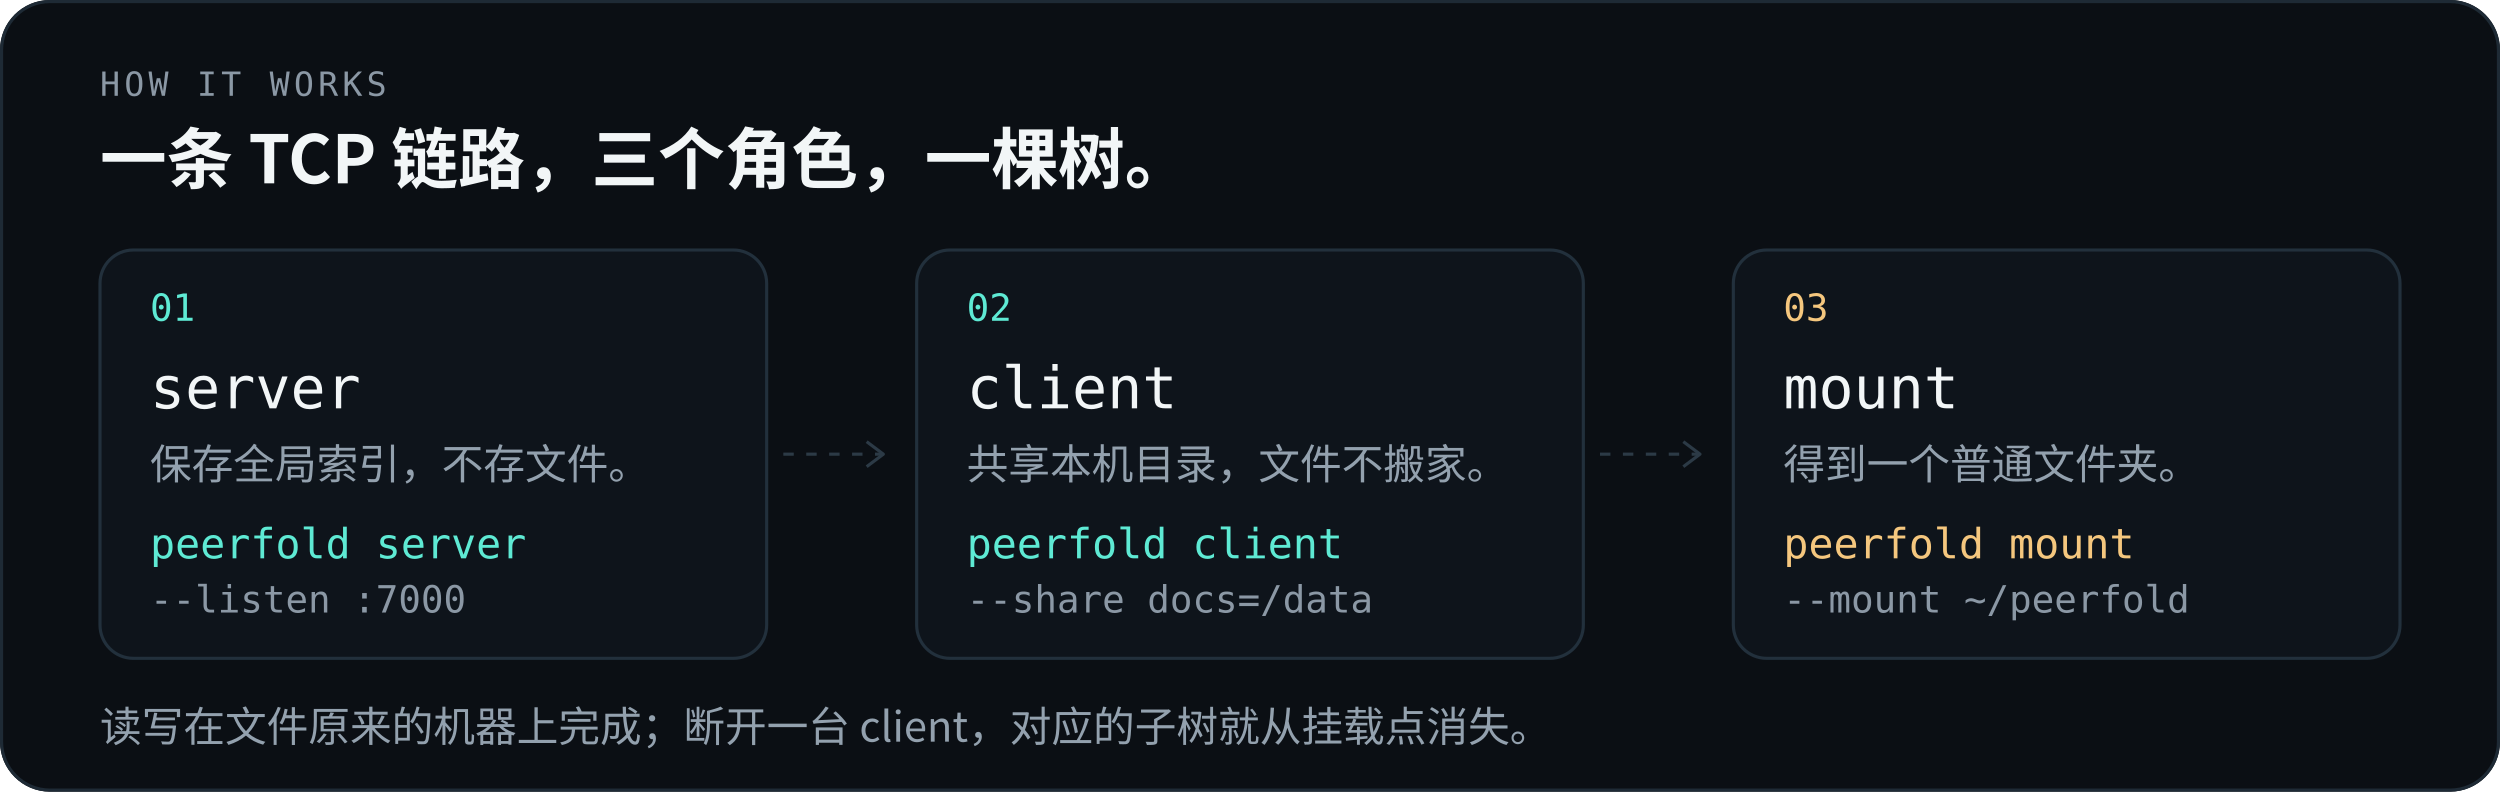
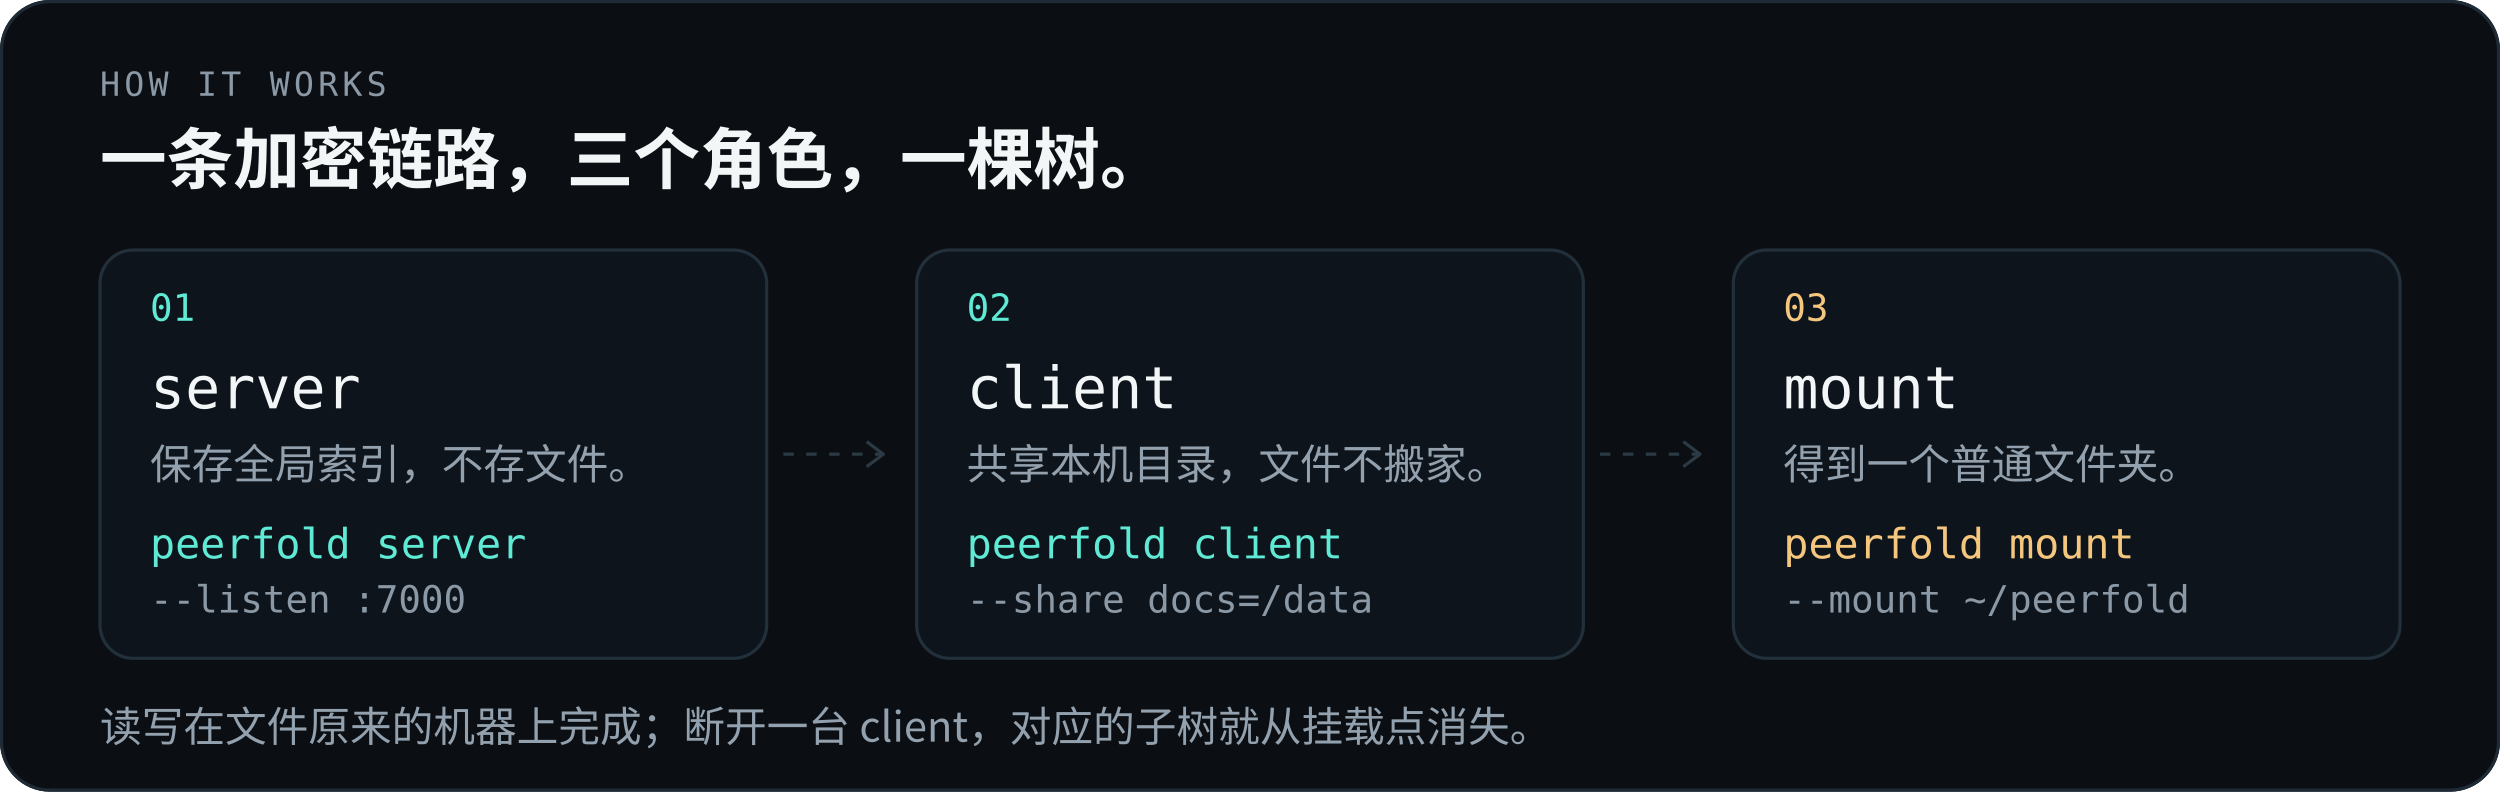
<svg xmlns="http://www.w3.org/2000/svg" width="1200" height="380" viewBox="0 0 1200 380" role="img" aria-labelledby="flow-title flow-desc">
  <rect width="1200" height="380" rx="24" fill="#0B0F14" />
  <rect x="0.75" y="0.75" width="1198.5" height="378.5" rx="23.25" fill="none" stroke="#1E2A35" stroke-width="1.5" />
  <g id="flow-header">
    <text x="48" y="46" font-family="ui-monospace, 'SFMono-Regular', Menlo, Consolas, 'DejaVu Sans Mono', monospace" font-size="16" letter-spacing="2" fill="#8B98A5">HOW IT WORKS</text>
-     <text x="48" y="88" font-family="-apple-system, BlinkMacSystemFont, 'Segoe UI', 'PingFang SC', 'Microsoft YaHei', 'Noto Sans CJK SC', 'WenQuanYi Micro Hei', sans-serif" font-size="32" font-weight="600" fill="#F2F6F7">一条 TCP 链路，三个角色，一棵树。</text>
+     <text x="48" y="88" font-family="-apple-system, BlinkMacSystemFont, 'Segoe UI', 'PingFang SC', 'Microsoft YaHei', 'Noto Sans CJK SC', 'WenQuanYi Micro Hei', sans-serif" font-size="32" font-weight="600" fill="#F2F6F7">一条加密链路，三个角色，一棵树。</text>
  </g>
  <g id="step-server">
    <rect x="48" y="120" width="320" height="196" rx="16" fill="#0E141B" stroke="#22303C" stroke-width="1.5" />
    <text x="72" y="154" font-family="ui-monospace, 'SFMono-Regular', Menlo, Consolas, 'DejaVu Sans Mono', monospace" font-size="18" fill="#5EEAD4">01</text>
    <text x="72" y="196" font-family="ui-monospace, 'SFMono-Regular', Menlo, Consolas, 'DejaVu Sans Mono', monospace" font-size="28" fill="#F2F6F7">server</text>
    <text x="72" y="230" font-family="-apple-system, BlinkMacSystemFont, 'Segoe UI', 'PingFang SC', 'Microsoft YaHei', 'Noto Sans CJK SC', 'WenQuanYi Micro Hei', sans-serif" font-size="20" fill="#93A1AE">保存全局索引，不存文件。</text>
    <text x="72" y="268" font-family="ui-monospace, 'SFMono-Regular', Menlo, Consolas, 'DejaVu Sans Mono', monospace" font-size="20" fill="#5EEAD4">peerfold server</text>
    <text x="72" y="294" font-family="ui-monospace, 'SFMono-Regular', Menlo, Consolas, 'DejaVu Sans Mono', monospace" font-size="18" fill="#8B98A5">--listen :7000</text>
  </g>
  <g id="arrow-1" stroke="#2C3A46" stroke-width="1.5" fill="none">
    <path d="M376 218 L424 218" stroke-dasharray="5 6" />
    <path d="M416 212 L424 218 L416 224" stroke-linejoin="round" />
  </g>
  <g id="step-client">
    <rect x="440" y="120" width="320" height="196" rx="16" fill="#0E141B" stroke="#22303C" stroke-width="1.5" />
    <text x="464" y="154" font-family="ui-monospace, 'SFMono-Regular', Menlo, Consolas, 'DejaVu Sans Mono', monospace" font-size="18" fill="#5EEAD4">02</text>
    <text x="464" y="196" font-family="ui-monospace, 'SFMono-Regular', Menlo, Consolas, 'DejaVu Sans Mono', monospace" font-size="28" fill="#F2F6F7">client</text>
    <text x="464" y="230" font-family="-apple-system, BlinkMacSystemFont, 'Segoe UI', 'PingFang SC', 'Microsoft YaHei', 'Noto Sans CJK SC', 'WenQuanYi Micro Hei', sans-serif" font-size="20" fill="#93A1AE">共享本机目录，文件不搬家。</text>
    <text x="464" y="268" font-family="ui-monospace, 'SFMono-Regular', Menlo, Consolas, 'DejaVu Sans Mono', monospace" font-size="20" fill="#5EEAD4">peerfold client</text>
    <text x="464" y="294" font-family="ui-monospace, 'SFMono-Regular', Menlo, Consolas, 'DejaVu Sans Mono', monospace" font-size="18" fill="#8B98A5">--share docs=/data</text>
  </g>
  <g id="arrow-2" stroke="#2C3A46" stroke-width="1.5" fill="none">
    <path d="M768 218 L816 218" stroke-dasharray="5 6" />
    <path d="M808 212 L816 218 L808 224" stroke-linejoin="round" />
  </g>
  <g id="step-mount">
    <rect x="832" y="120" width="320" height="196" rx="16" fill="#0E141B" stroke="#22303C" stroke-width="1.5" />
    <text x="856" y="154" font-family="ui-monospace, 'SFMono-Regular', Menlo, Consolas, 'DejaVu Sans Mono', monospace" font-size="18" fill="#F5C77E">03</text>
    <text x="856" y="196" font-family="ui-monospace, 'SFMono-Regular', Menlo, Consolas, 'DejaVu Sans Mono', monospace" font-size="28" fill="#F2F6F7">mount</text>
    <text x="856" y="230" font-family="-apple-system, BlinkMacSystemFont, 'Segoe UI', 'PingFang SC', 'Microsoft YaHei', 'Noto Sans CJK SC', 'WenQuanYi Micro Hei', sans-serif" font-size="20" fill="#93A1AE">得到一个普通文件夹。</text>
    <text x="856" y="268" font-family="ui-monospace, 'SFMono-Regular', Menlo, Consolas, 'DejaVu Sans Mono', monospace" font-size="20" fill="#F5C77E">peerfold mount</text>
    <text x="856" y="294" font-family="ui-monospace, 'SFMono-Regular', Menlo, Consolas, 'DejaVu Sans Mono', monospace" font-size="18" fill="#8B98A5">--mount ~/peerfold</text>
  </g>
  <text x="48" y="356" font-family="-apple-system, BlinkMacSystemFont, 'Segoe UI', 'PingFang SC', 'Microsoft YaHei', 'Noto Sans CJK SC', 'WenQuanYi Micro Hei', sans-serif" font-size="20" fill="#93A1AE">读写在文件原来的机器上完成；断开一台 client，对应的子树就从挂载点消失。</text>
</svg>
